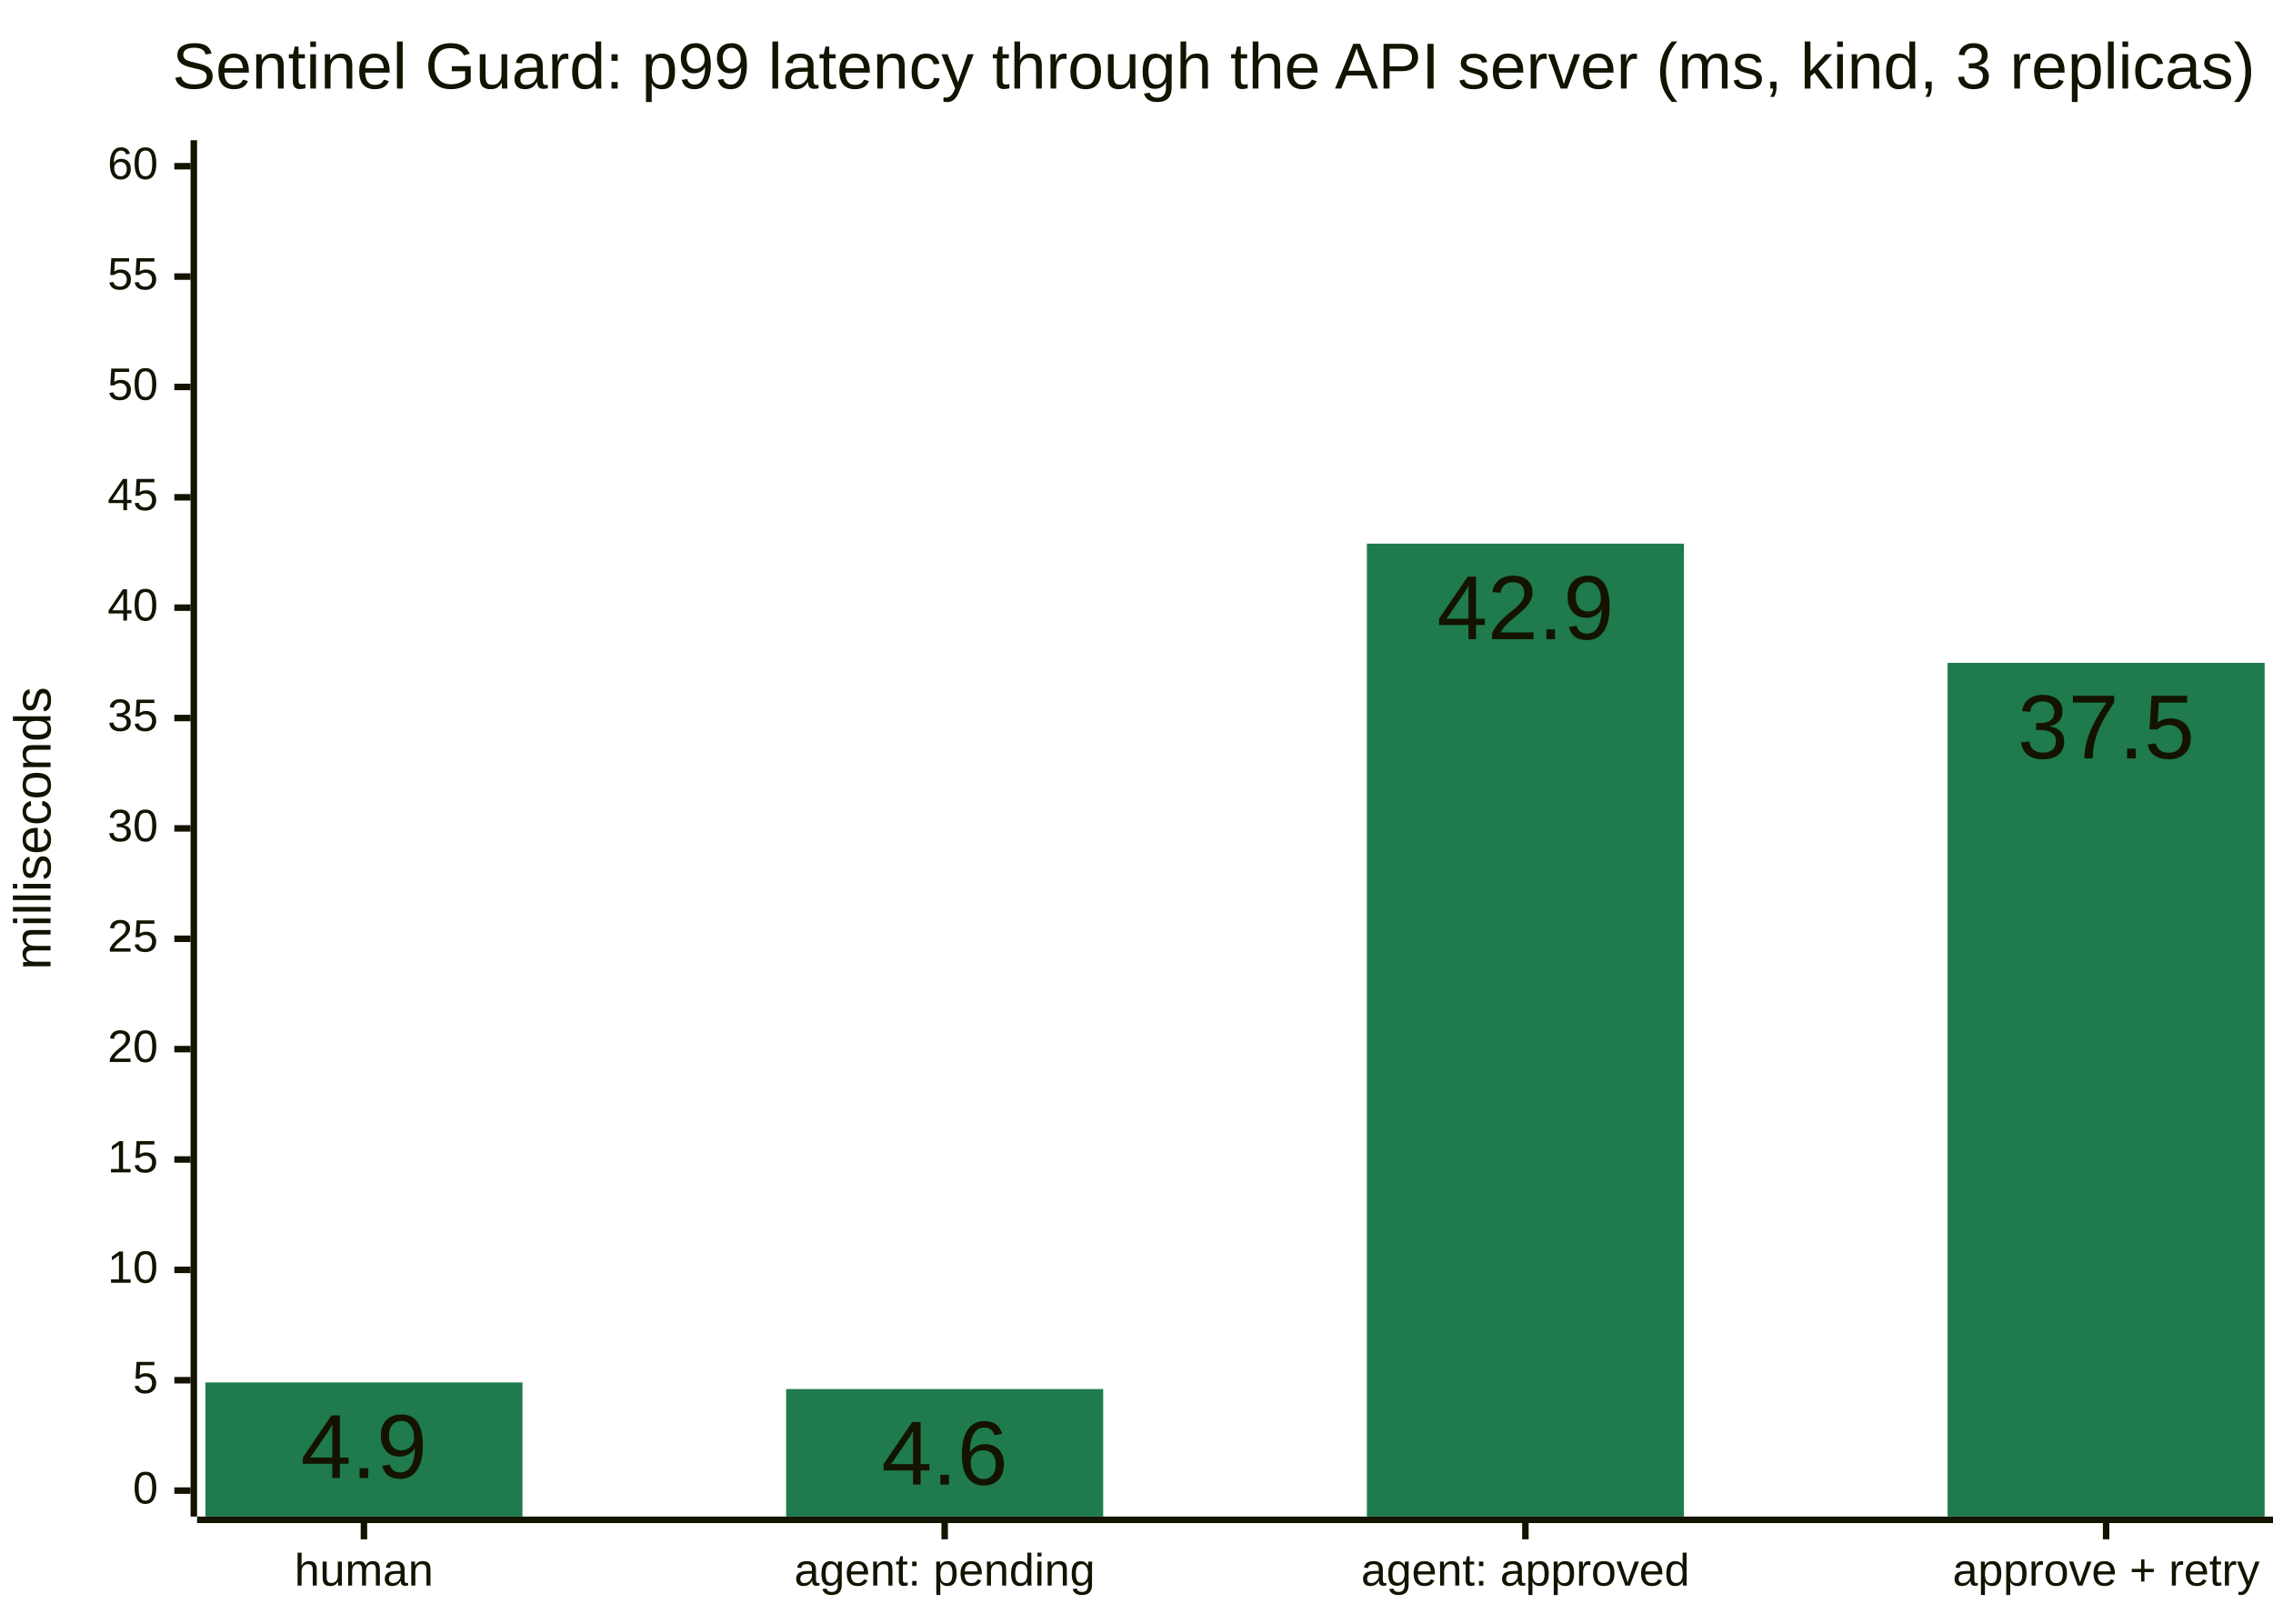
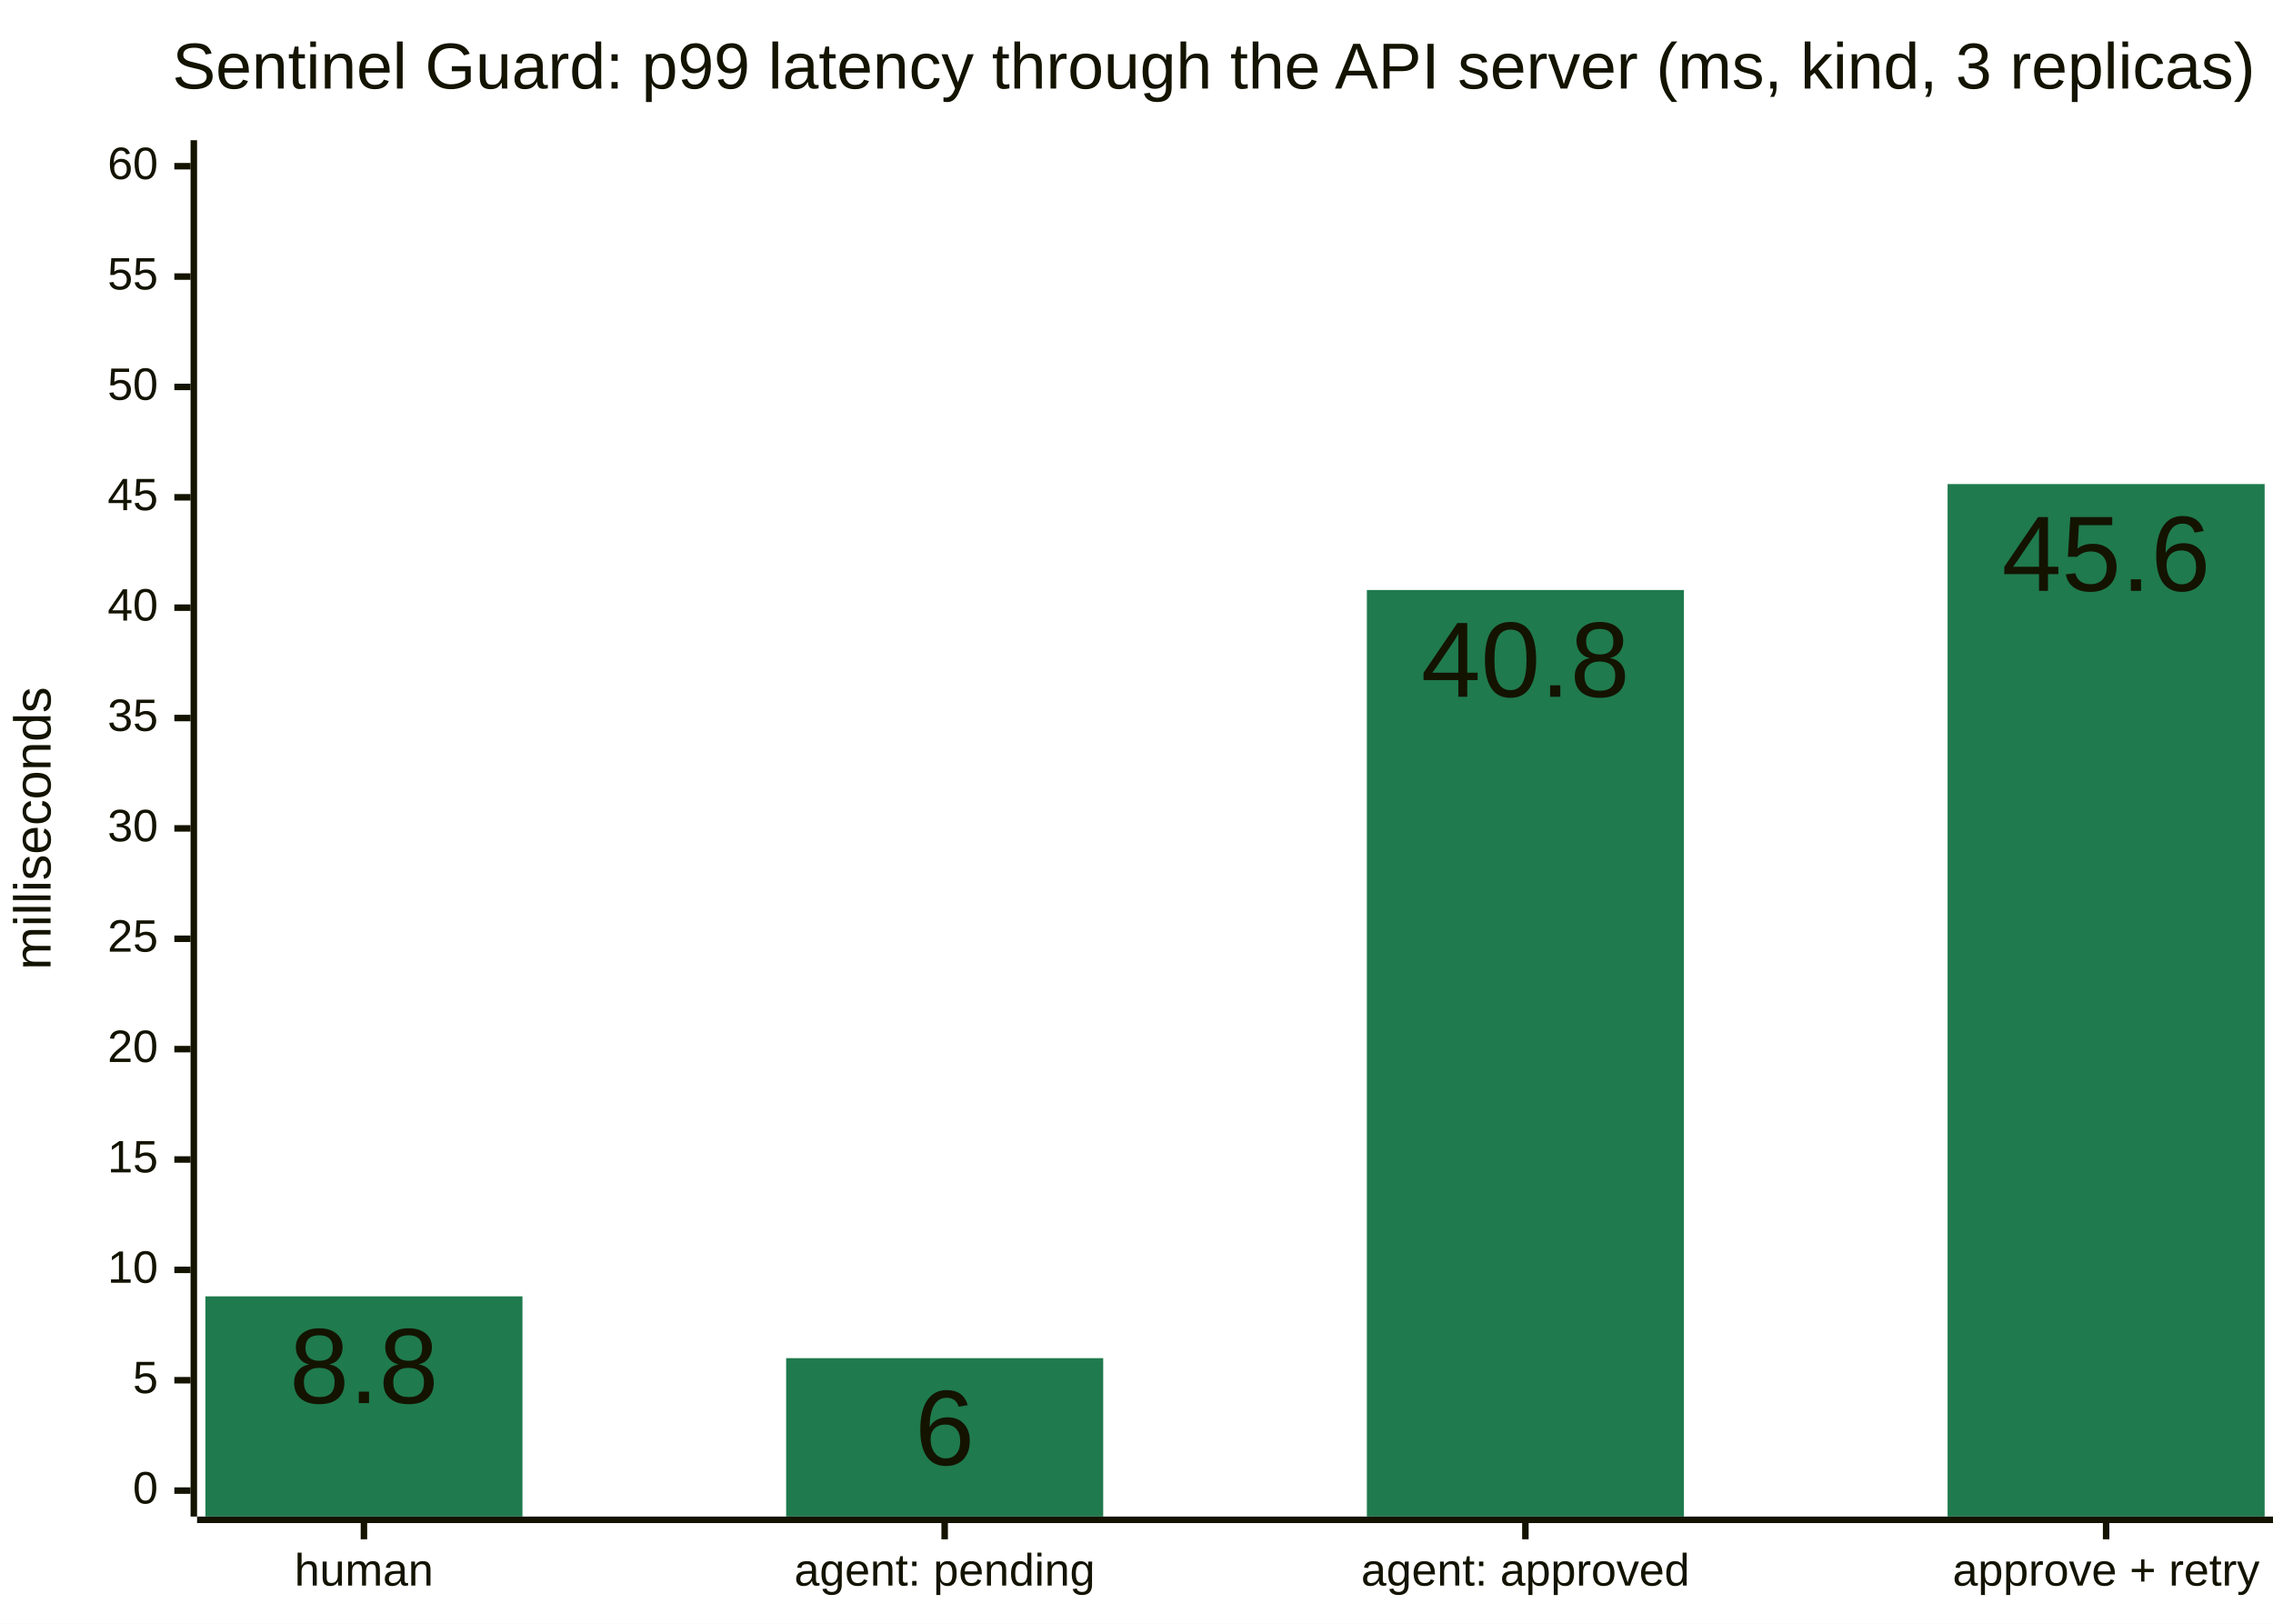
<svg xmlns="http://www.w3.org/2000/svg" id="my-svg" width="100%" style="max-width: 700px; background-color: white;" viewBox="0 0 700 500" role="graphics-document document" aria-roledescription="xychart">
  <style>#my-svg{font-family:"trebuchet ms",verdana,arial,sans-serif;font-size:16px;fill:#333;}@keyframes edge-animation-frame{from{stroke-dashoffset:0;}}@keyframes dash{to{stroke-dashoffset:0;}}#my-svg .edge-animation-slow{stroke-dasharray:9,5!important;stroke-dashoffset:900;animation:dash 50s linear infinite;stroke-linecap:round;}#my-svg .edge-animation-fast{stroke-dasharray:9,5!important;stroke-dashoffset:900;animation:dash 20s linear infinite;stroke-linecap:round;}#my-svg .error-icon{fill:#552222;}#my-svg .error-text{fill:#552222;stroke:#552222;}#my-svg .edge-thickness-normal{stroke-width:1px;}#my-svg .edge-thickness-thick{stroke-width:3.5px;}#my-svg .edge-pattern-solid{stroke-dasharray:0;}#my-svg .edge-thickness-invisible{stroke-width:0;fill:none;}#my-svg .edge-pattern-dashed{stroke-dasharray:3;}#my-svg .edge-pattern-dotted{stroke-dasharray:2;}#my-svg .marker{fill:#333333;stroke:#333333;}#my-svg .marker.cross{stroke:#333333;}#my-svg svg{font-family:"trebuchet ms",verdana,arial,sans-serif;font-size:16px;}#my-svg p{margin:0;}#my-svg .node .neo-node{stroke:#9370DB;}#my-svg [data-look="neo"].node rect,#my-svg [data-look="neo"].cluster rect,#my-svg [data-look="neo"].node polygon{stroke:#9370DB;filter:drop-shadow(1px 2px 2px rgba(185, 185, 185, 1));}#my-svg [data-look="neo"].swimlane.cluster rect{filter:none;}#my-svg [data-look="neo"].node path{stroke:#9370DB;stroke-width:1px;}#my-svg [data-look="neo"].node .outer-path{filter:drop-shadow(1px 2px 2px rgba(185, 185, 185, 1));}#my-svg [data-look="neo"].node .neo-line path{stroke:#9370DB;filter:none;}#my-svg [data-look="neo"].node circle{stroke:#9370DB;filter:drop-shadow(1px 2px 2px rgba(185, 185, 185, 1));}#my-svg [data-look="neo"].node circle .state-start{fill:#000000;}#my-svg [data-look="neo"].icon-shape .icon{fill:#9370DB;filter:drop-shadow(1px 2px 2px rgba(185, 185, 185, 1));}#my-svg [data-look="neo"].icon-shape .icon-neo path{stroke:#9370DB;filter:drop-shadow(1px 2px 2px rgba(185, 185, 185, 1));}#my-svg :root{--mermaid-font-family:"trebuchet ms",verdana,arial,sans-serif;}</style>
  <g />
  <g class="main">
    <rect width="700" height="500" class="background" fill="white" />
    <g class="chart-title">
      <text x="0" y="0" fill="#131300" font-size="20" dominant-baseline="middle" text-anchor="middle" transform="translate(373.7891, 21.58984) rotate(0)">Sentinel Guard: p99 latency through the API server (ms, kind, 3 replicas)</text>
    </g>
    <g class="plot">
      <g class="bar-plot-0">
-         <rect x="63.257" y="425.695" width="97.642" height="41.305" fill="#1f7a4d" stroke="#1f7a4d" stroke-width="0" />
-         <rect x="242.101" y="427.734" width="97.642" height="39.266" fill="#1f7a4d" stroke="#1f7a4d" stroke-width="0" />
-         <rect x="420.945" y="167.408" width="97.642" height="299.592" fill="#1f7a4d" stroke="#1f7a4d" stroke-width="0" />
-         <rect x="599.788" y="204.112" width="97.642" height="262.888" fill="#1f7a4d" stroke="#1f7a4d" stroke-width="0" />
-         <text x="112.078" y="435.695" text-anchor="middle" dominant-baseline="hanging" fill="#131300" font-size="28px">4.9</text>
-         <text x="290.922" y="437.734" text-anchor="middle" dominant-baseline="hanging" fill="#131300" font-size="28px">4.6</text>
-         <text x="469.766" y="177.408" text-anchor="middle" dominant-baseline="hanging" fill="#131300" font-size="28px">42.9</text>
-         <text x="648.609" y="214.112" text-anchor="middle" dominant-baseline="hanging" fill="#131300" font-size="28px">37.5</text>
+         <rect x="63.257" y="399.186" width="97.642" height="67.814" fill="#1f7a4d" stroke="#1f7a4d" stroke-width="0" />
+         <rect x="242.101" y="418.218" width="97.642" height="48.782" fill="#1f7a4d" stroke="#1f7a4d" stroke-width="0" />
+         <rect x="420.945" y="181.682" width="97.642" height="285.318" fill="#1f7a4d" stroke="#1f7a4d" stroke-width="0" />
+         <rect x="599.788" y="149.057" width="97.642" height="317.943" fill="#1f7a4d" stroke="#1f7a4d" stroke-width="0" />
+         <text x="112.078" y="409.186" text-anchor="middle" dominant-baseline="hanging" fill="#131300" font-size="33px">8.8</text>
+         <text x="290.922" y="428.218" text-anchor="middle" dominant-baseline="hanging" fill="#131300" font-size="33px">6</text>
+         <text x="469.766" y="191.682" text-anchor="middle" dominant-baseline="hanging" fill="#131300" font-size="33px">40.8</text>
+         <text x="648.609" y="159.057" text-anchor="middle" dominant-baseline="hanging" fill="#131300" font-size="33px">45.6</text>
      </g>
    </g>
    <g class="bottom-axis">
      <g class="axis-line">
        <path d="M 60.688,468 L 700,468" fill="none" stroke="#131300" stroke-width="2" />
      </g>
      <g class="label">
        <text x="0" y="0" fill="#131300" font-size="14" dominant-baseline="text-before-edge" text-anchor="middle" transform="translate(112.0781, 479) rotate(0)">human</text>
        <text x="0" y="0" fill="#131300" font-size="14" dominant-baseline="text-before-edge" text-anchor="middle" transform="translate(290.9219, 479) rotate(0)">agent: pending</text>
        <text x="0" y="0" fill="#131300" font-size="14" dominant-baseline="text-before-edge" text-anchor="middle" transform="translate(469.7656, 479) rotate(0)">agent: approved</text>
        <text x="0" y="0" fill="#131300" font-size="14" dominant-baseline="text-before-edge" text-anchor="middle" transform="translate(648.6094, 479) rotate(0)">approve + retry</text>
      </g>
      <g class="ticks">
        <path d="M 112.078,469 L 112.078,474" fill="none" stroke="#131300" stroke-width="2" />
        <path d="M 290.922,469 L 290.922,474" fill="none" stroke="#131300" stroke-width="2" />
        <path d="M 469.766,469 L 469.766,474" fill="none" stroke="#131300" stroke-width="2" />
        <path d="M 648.609,469 L 648.609,474" fill="none" stroke="#131300" stroke-width="2" />
      </g>
    </g>
    <g class="left-axis">
      <g class="axisl-line">
        <path d="M 59.688,43.18 L 59.688,467" fill="none" stroke="#131300" stroke-width="2" />
      </g>
      <g class="label">
        <text x="0" y="0" fill="#131300" font-size="14" dominant-baseline="middle" text-anchor="end" transform="translate(48.6875, 51.17969) rotate(0)">60</text>
        <text x="0" y="0" fill="#131300" font-size="14" dominant-baseline="middle" text-anchor="end" transform="translate(48.6875, 85.16471) rotate(0)">55</text>
        <text x="0" y="0" fill="#131300" font-size="14" dominant-baseline="middle" text-anchor="end" transform="translate(48.6875, 119.1497) rotate(0)">50</text>
        <text x="0" y="0" fill="#131300" font-size="14" dominant-baseline="middle" text-anchor="end" transform="translate(48.6875, 153.1348) rotate(0)">45</text>
        <text x="0" y="0" fill="#131300" font-size="14" dominant-baseline="middle" text-anchor="end" transform="translate(48.6875, 187.1198) rotate(0)">40</text>
        <text x="0" y="0" fill="#131300" font-size="14" dominant-baseline="middle" text-anchor="end" transform="translate(48.6875, 221.1048) rotate(0)">35</text>
        <text x="0" y="0" fill="#131300" font-size="14" dominant-baseline="middle" text-anchor="end" transform="translate(48.6875, 255.0898) rotate(0)">30</text>
        <text x="0" y="0" fill="#131300" font-size="14" dominant-baseline="middle" text-anchor="end" transform="translate(48.6875, 289.0749) rotate(0)">25</text>
        <text x="0" y="0" fill="#131300" font-size="14" dominant-baseline="middle" text-anchor="end" transform="translate(48.6875, 323.0599) rotate(0)">20</text>
        <text x="0" y="0" fill="#131300" font-size="14" dominant-baseline="middle" text-anchor="end" transform="translate(48.6875, 357.0449) rotate(0)">15</text>
        <text x="0" y="0" fill="#131300" font-size="14" dominant-baseline="middle" text-anchor="end" transform="translate(48.6875, 391.0299) rotate(0)">10</text>
        <text x="0" y="0" fill="#131300" font-size="14" dominant-baseline="middle" text-anchor="end" transform="translate(48.6875, 425.015) rotate(0)">5</text>
        <text x="0" y="0" fill="#131300" font-size="14" dominant-baseline="middle" text-anchor="end" transform="translate(48.6875, 459) rotate(0)">0</text>
      </g>
      <g class="ticks">
        <path d="M 58.688,51.18 L 53.688,51.18" fill="none" stroke="#131300" stroke-width="2" />
        <path d="M 58.688,85.165 L 53.688,85.165" fill="none" stroke="#131300" stroke-width="2" />
        <path d="M 58.688,119.15 L 53.688,119.15" fill="none" stroke="#131300" stroke-width="2" />
        <path d="M 58.688,153.135 L 53.688,153.135" fill="none" stroke="#131300" stroke-width="2" />
        <path d="M 58.688,187.12 L 53.688,187.12" fill="none" stroke="#131300" stroke-width="2" />
        <path d="M 58.688,221.105 L 53.688,221.105" fill="none" stroke="#131300" stroke-width="2" />
        <path d="M 58.688,255.09 L 53.688,255.09" fill="none" stroke="#131300" stroke-width="2" />
        <path d="M 58.688,289.075 L 53.688,289.075" fill="none" stroke="#131300" stroke-width="2" />
        <path d="M 58.688,323.06 L 53.688,323.06" fill="none" stroke="#131300" stroke-width="2" />
        <path d="M 58.688,357.045 L 53.688,357.045" fill="none" stroke="#131300" stroke-width="2" />
        <path d="M 58.688,391.03 L 53.688,391.03" fill="none" stroke="#131300" stroke-width="2" />
        <path d="M 58.688,425.015 L 53.688,425.015" fill="none" stroke="#131300" stroke-width="2" />
        <path d="M 58.688,459 L 53.688,459" fill="none" stroke="#131300" stroke-width="2" />
      </g>
      <g class="title">
        <text x="0" y="0" fill="#131300" font-size="16" dominant-baseline="text-before-edge" text-anchor="middle" transform="translate(5, 255.0898) rotate(270)">milliseconds</text>
      </g>
    </g>
  </g>
  <g class="mermaid-tmp-group" />
</svg>
